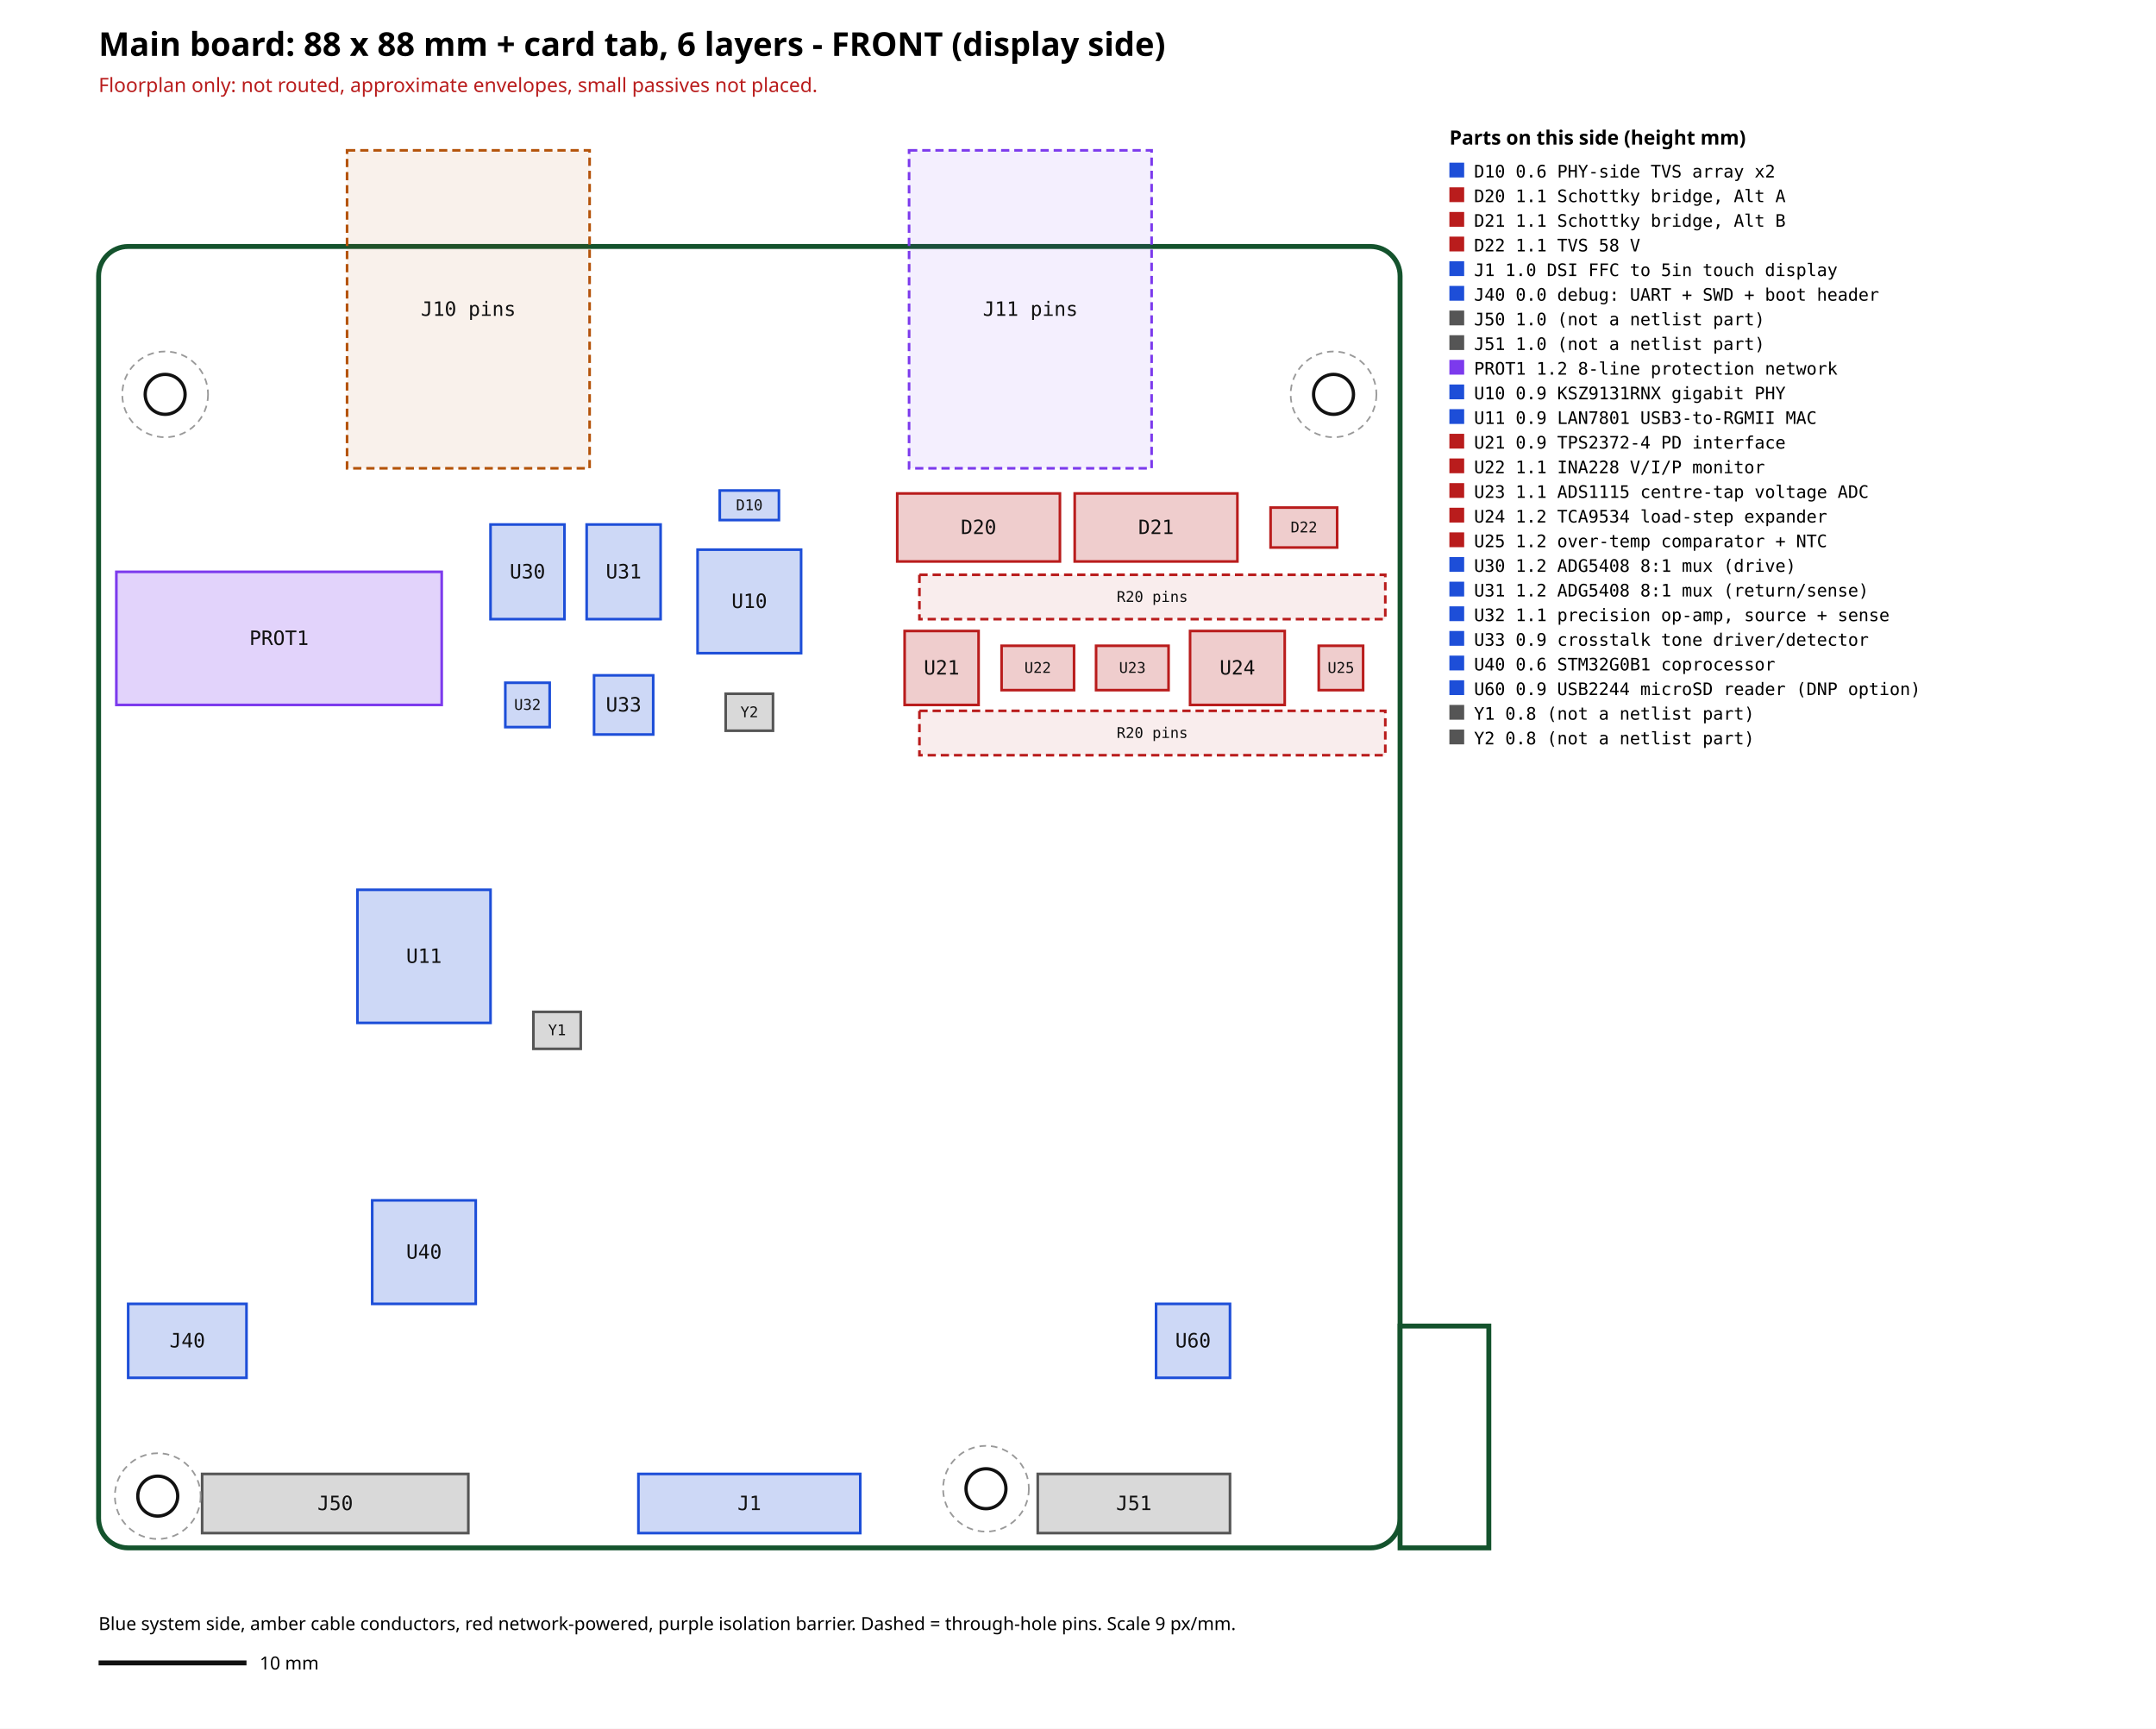
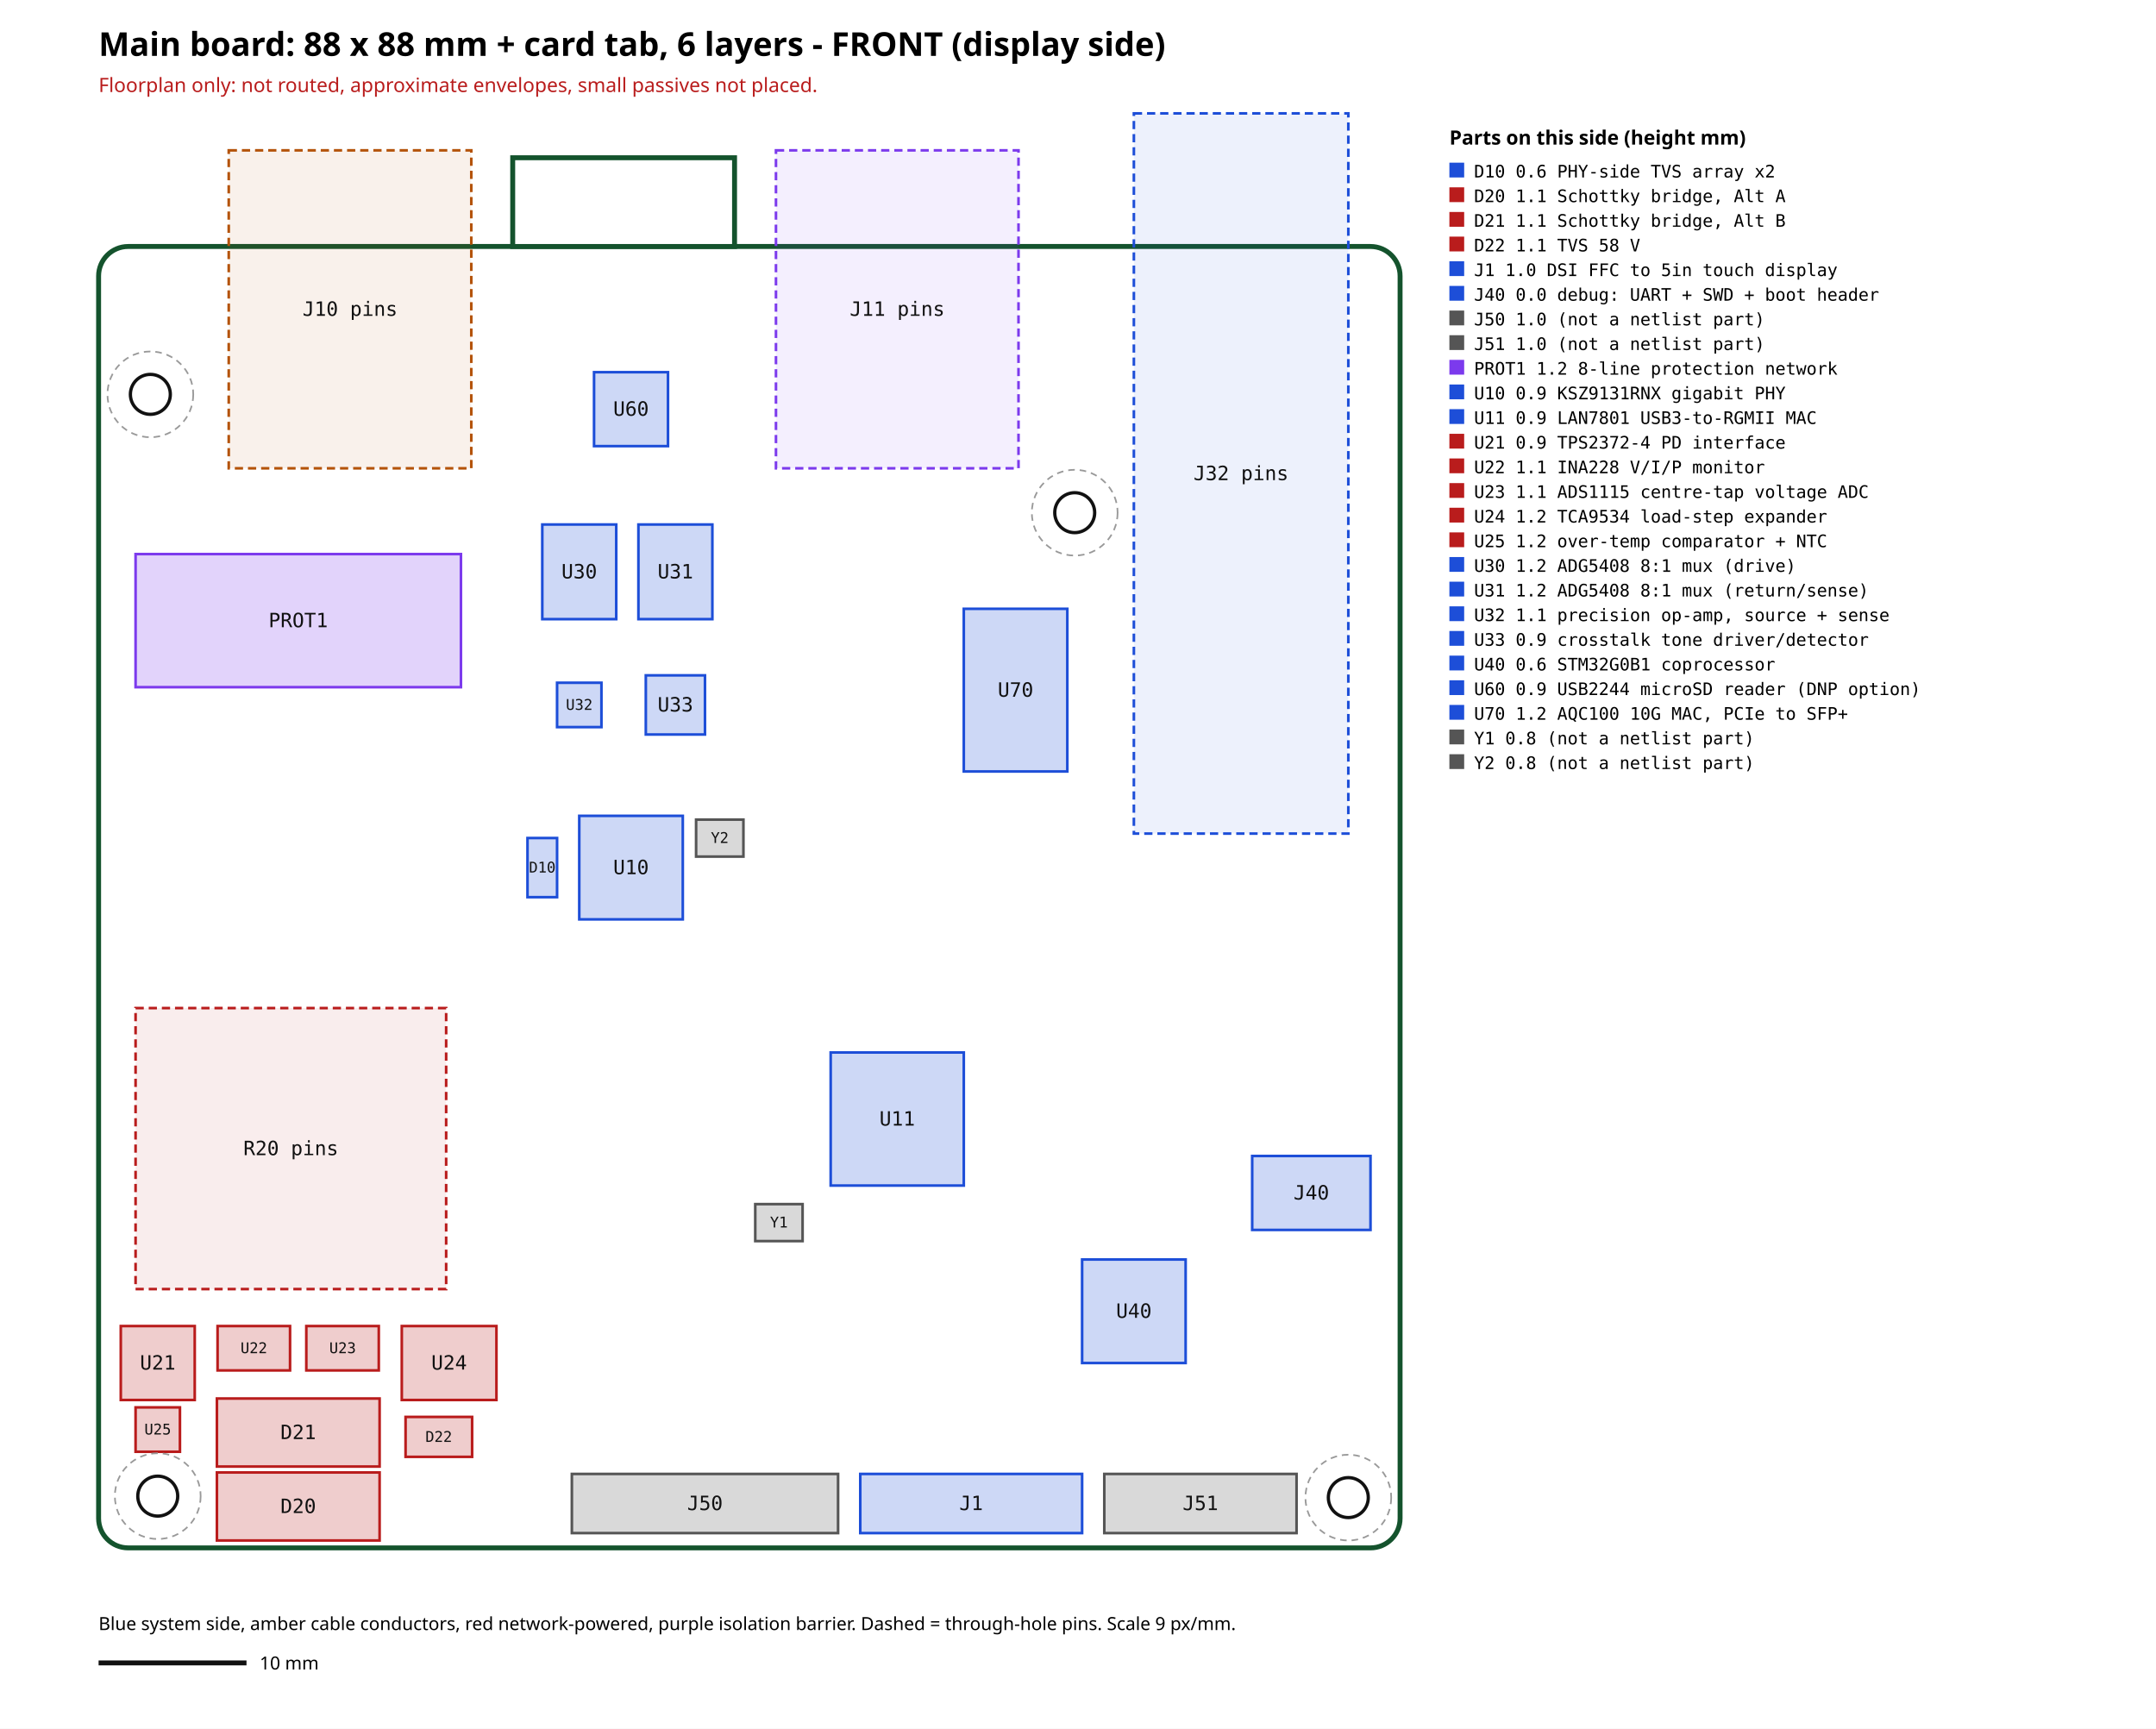
<svg xmlns="http://www.w3.org/2000/svg" viewBox="0 0 1312.0 1052.0" width="1312.0" height="1052.0">
  <rect width="1312.0" height="1052.0" fill="#fff" />
  <text x="60" y="34" font-size="20" font-weight="bold" font-family="sans-serif">Main board: 88 x 88 mm + card tab, 6 layers - FRONT (display side)</text>
  <text x="60" y="56" font-size="12" fill="#b91c1c" font-family="sans-serif">Floorplan only: not routed, approximate envelopes, small passives not placed.</text>
  <rect x="60.0" y="150.0" width="792.0" height="792.0" rx="18.0" fill="none" stroke="#14532d" stroke-width="3" />
-   <rect x="852.0" y="807.0" width="54.0" height="135.0" fill="#fff" stroke="#14532d" stroke-width="3" />
-   <rect x="211.2" y="91.5" width="147.6" height="193.5" fill="#b45309" fill-opacity="0.08" stroke="#b45309" stroke-width="1.6" stroke-dasharray="5 3" />
-   <text x="285.0" y="192.2" font-size="12" text-anchor="middle" font-family="monospace" fill="#111">J10 pins</text>
-   <rect x="553.2" y="91.5" width="147.6" height="193.5" fill="#7c3aed" fill-opacity="0.08" stroke="#7c3aed" stroke-width="1.6" stroke-dasharray="5 3" />
-   <text x="627.0" y="192.2" font-size="12" text-anchor="middle" font-family="monospace" fill="#111">J11 pins</text>
-   <rect x="559.5" y="432.6" width="283.5" height="27.0" fill="#b91c1c" fill-opacity="0.08" stroke="#b91c1c" stroke-width="1.6" stroke-dasharray="5 3" />
-   <text x="701.2" y="449.1" font-size="9" text-anchor="middle" font-family="monospace" fill="#111">R20 pins</text>
-   <rect x="559.5" y="349.8" width="283.5" height="27.0" fill="#b91c1c" fill-opacity="0.08" stroke="#b91c1c" stroke-width="1.6" stroke-dasharray="5 3" />
-   <text x="701.2" y="366.3" font-size="9" text-anchor="middle" font-family="monospace" fill="#111">R20 pins</text>
-   <rect x="70.8" y="348.0" width="198.0" height="81.0" fill="#7c3aed" fill-opacity="0.22" stroke="#7c3aed" stroke-width="1.6" />
-   <text x="169.8" y="392.5" font-size="12" text-anchor="middle" font-family="monospace" fill="#111">PROT1</text>
-   <rect x="298.5" y="319.2" width="45.0" height="57.6" fill="#1d4ed8" fill-opacity="0.22" stroke="#1d4ed8" stroke-width="1.6" />
-   <text x="321.0" y="352.0" font-size="12" text-anchor="middle" font-family="monospace" fill="#111">U30</text>
-   <rect x="357.0" y="319.2" width="45.0" height="57.6" fill="#1d4ed8" fill-opacity="0.22" stroke="#1d4ed8" stroke-width="1.6" />
-   <text x="379.5" y="352.0" font-size="12" text-anchor="middle" font-family="monospace" fill="#111">U31</text>
-   <rect x="307.5" y="415.5" width="27.0" height="27.0" fill="#1d4ed8" fill-opacity="0.22" stroke="#1d4ed8" stroke-width="1.6" />
-   <text x="321.0" y="432.0" font-size="9" text-anchor="middle" font-family="monospace" fill="#111">U32</text>
-   <rect x="361.5" y="411.0" width="36.0" height="36.0" fill="#1d4ed8" fill-opacity="0.22" stroke="#1d4ed8" stroke-width="1.6" />
-   <text x="379.5" y="433.0" font-size="12" text-anchor="middle" font-family="monospace" fill="#111">U33</text>
-   <rect x="424.5" y="334.5" width="63.0" height="63.0" fill="#1d4ed8" fill-opacity="0.22" stroke="#1d4ed8" stroke-width="1.6" />
-   <text x="456.0" y="370.0" font-size="12" text-anchor="middle" font-family="monospace" fill="#111">U10</text>
-   <rect x="438.0" y="298.5" width="36.0" height="18.0" fill="#1d4ed8" fill-opacity="0.22" stroke="#1d4ed8" stroke-width="1.6" />
-   <text x="456.0" y="310.5" font-size="9" text-anchor="middle" font-family="monospace" fill="#111">D10</text>
-   <rect x="324.6" y="615.8" width="28.8" height="22.5" fill="#555" fill-opacity="0.22" stroke="#555" stroke-width="1.6" />
-   <text x="339.0" y="630.0" font-size="9" text-anchor="middle" font-family="monospace" fill="#111">Y1</text>
-   <rect x="441.6" y="422.2" width="28.8" height="22.5" fill="#555" fill-opacity="0.22" stroke="#555" stroke-width="1.6" />
-   <text x="456.0" y="436.5" font-size="9" text-anchor="middle" font-family="monospace" fill="#111">Y2</text>
-   <rect x="217.5" y="541.5" width="81.0" height="81.0" fill="#1d4ed8" fill-opacity="0.22" stroke="#1d4ed8" stroke-width="1.6" />
-   <text x="258.0" y="586.0" font-size="12" text-anchor="middle" font-family="monospace" fill="#111">U11</text>
-   <rect x="226.5" y="730.5" width="63.0" height="63.0" fill="#1d4ed8" fill-opacity="0.22" stroke="#1d4ed8" stroke-width="1.6" />
-   <text x="258.0" y="766.0" font-size="12" text-anchor="middle" font-family="monospace" fill="#111">U40</text>
-   <rect x="78.0" y="793.5" width="72.0" height="45.0" fill="#1d4ed8" fill-opacity="0.22" stroke="#1d4ed8" stroke-width="1.6" />
-   <text x="114.0" y="820.0" font-size="12" text-anchor="middle" font-family="monospace" fill="#111">J40</text>
-   <rect x="703.5" y="793.5" width="45.0" height="45.0" fill="#1d4ed8" fill-opacity="0.22" stroke="#1d4ed8" stroke-width="1.6" />
-   <text x="726.0" y="820.0" font-size="12" text-anchor="middle" font-family="monospace" fill="#111">U60</text>
-   <rect x="550.5" y="384.0" width="45.0" height="45.0" fill="#b91c1c" fill-opacity="0.22" stroke="#b91c1c" stroke-width="1.6" />
-   <text x="573.0" y="410.5" font-size="12" text-anchor="middle" font-family="monospace" fill="#111">U21</text>
-   <rect x="609.5" y="393.0" width="44.1" height="27.0" fill="#b91c1c" fill-opacity="0.22" stroke="#b91c1c" stroke-width="1.6" />
-   <text x="631.5" y="409.5" font-size="9" text-anchor="middle" font-family="monospace" fill="#111">U22</text>
-   <rect x="667.0" y="393.0" width="44.1" height="27.0" fill="#b91c1c" fill-opacity="0.22" stroke="#b91c1c" stroke-width="1.6" />
-   <text x="689.1" y="409.5" font-size="9" text-anchor="middle" font-family="monospace" fill="#111">U23</text>
-   <rect x="724.2" y="384.0" width="57.6" height="45.0" fill="#b91c1c" fill-opacity="0.22" stroke="#b91c1c" stroke-width="1.6" />
-   <text x="753.0" y="410.5" font-size="12" text-anchor="middle" font-family="monospace" fill="#111">U24</text>
-   <rect x="802.5" y="393.0" width="27.0" height="27.0" fill="#b91c1c" fill-opacity="0.22" stroke="#b91c1c" stroke-width="1.6" />
-   <text x="816.0" y="409.5" font-size="9" text-anchor="middle" font-family="monospace" fill="#111">U25</text>
-   <rect x="546.0" y="300.3" width="99.0" height="41.4" fill="#b91c1c" fill-opacity="0.22" stroke="#b91c1c" stroke-width="1.6" />
-   <text x="595.5" y="325.0" font-size="12" text-anchor="middle" font-family="monospace" fill="#111">D20</text>
-   <rect x="654.0" y="300.3" width="99.0" height="41.4" fill="#b91c1c" fill-opacity="0.22" stroke="#b91c1c" stroke-width="1.6" />
-   <text x="703.5" y="325.0" font-size="12" text-anchor="middle" font-family="monospace" fill="#111">D21</text>
-   <rect x="773.2" y="308.9" width="40.5" height="24.3" fill="#b91c1c" fill-opacity="0.22" stroke="#b91c1c" stroke-width="1.6" />
-   <text x="793.5" y="324.0" font-size="9" text-anchor="middle" font-family="monospace" fill="#111">D22</text>
-   <rect x="123.0" y="897.0" width="162.0" height="36.0" fill="#555" fill-opacity="0.22" stroke="#555" stroke-width="1.6" />
-   <text x="204.0" y="919.0" font-size="12" text-anchor="middle" font-family="monospace" fill="#111">J50</text>
-   <rect x="388.5" y="897.0" width="135.0" height="36.0" fill="#1d4ed8" fill-opacity="0.22" stroke="#1d4ed8" stroke-width="1.6" />
-   <text x="456.0" y="919.0" font-size="12" text-anchor="middle" font-family="monospace" fill="#111">J1</text>
-   <rect x="631.5" y="897.0" width="117.0" height="36.0" fill="#555" fill-opacity="0.22" stroke="#555" stroke-width="1.6" />
-   <text x="690.0" y="919.0" font-size="12" text-anchor="middle" font-family="monospace" fill="#111">J51</text>
-   <circle cx="100.5" cy="240.0" r="12.15" fill="#fff" stroke="#111" stroke-width="2" />
-   <circle cx="100.5" cy="240.0" r="26.1" fill="none" stroke="#999" stroke-dasharray="4 3" />
-   <circle cx="811.5" cy="240.0" r="12.15" fill="#fff" stroke="#111" stroke-width="2" />
-   <circle cx="811.5" cy="240.0" r="26.1" fill="none" stroke="#999" stroke-dasharray="4 3" />
+   <rect x="312.0" y="96.0" width="135.0" height="54.0" fill="#fff" stroke="#14532d" stroke-width="3" />
+   <rect x="139.2" y="91.5" width="147.6" height="193.5" fill="#b45309" fill-opacity="0.08" stroke="#b45309" stroke-width="1.6" stroke-dasharray="5 3" />
+   <text x="213.0" y="192.2" font-size="12" text-anchor="middle" font-family="monospace" fill="#111">J10 pins</text>
+   <rect x="472.2" y="91.5" width="147.6" height="193.5" fill="#7c3aed" fill-opacity="0.08" stroke="#7c3aed" stroke-width="1.6" stroke-dasharray="5 3" />
+   <text x="546.0" y="192.2" font-size="12" text-anchor="middle" font-family="monospace" fill="#111">J11 pins</text>
+   <rect x="690.0" y="69.0" width="130.5" height="438.3" fill="#1d4ed8" fill-opacity="0.08" stroke="#1d4ed8" stroke-width="1.6" stroke-dasharray="5 3" />
+   <text x="755.2" y="292.2" font-size="12" text-anchor="middle" font-family="monospace" fill="#111">J32 pins</text>
+   <rect x="82.5" y="613.5" width="189.0" height="171.0" fill="#b91c1c" fill-opacity="0.08" stroke="#b91c1c" stroke-width="1.6" stroke-dasharray="5 3" />
+   <text x="177.0" y="703.0" font-size="12" text-anchor="middle" font-family="monospace" fill="#111">R20 pins</text>
+   <rect x="82.5" y="337.2" width="198.0" height="81.0" fill="#7c3aed" fill-opacity="0.22" stroke="#7c3aed" stroke-width="1.6" />
+   <text x="181.5" y="381.7" font-size="12" text-anchor="middle" font-family="monospace" fill="#111">PROT1</text>
+   <rect x="330.0" y="319.2" width="45.0" height="57.6" fill="#1d4ed8" fill-opacity="0.22" stroke="#1d4ed8" stroke-width="1.6" />
+   <text x="352.5" y="352.0" font-size="12" text-anchor="middle" font-family="monospace" fill="#111">U30</text>
+   <rect x="388.5" y="319.2" width="45.0" height="57.6" fill="#1d4ed8" fill-opacity="0.22" stroke="#1d4ed8" stroke-width="1.6" />
+   <text x="411.0" y="352.0" font-size="12" text-anchor="middle" font-family="monospace" fill="#111">U31</text>
+   <rect x="339.0" y="415.5" width="27.0" height="27.0" fill="#1d4ed8" fill-opacity="0.22" stroke="#1d4ed8" stroke-width="1.6" />
+   <text x="352.5" y="432.0" font-size="9" text-anchor="middle" font-family="monospace" fill="#111">U32</text>
+   <rect x="393.0" y="411.0" width="36.0" height="36.0" fill="#1d4ed8" fill-opacity="0.22" stroke="#1d4ed8" stroke-width="1.6" />
+   <text x="411.0" y="433.0" font-size="12" text-anchor="middle" font-family="monospace" fill="#111">U33</text>
+   <rect x="352.5" y="496.5" width="63.0" height="63.0" fill="#1d4ed8" fill-opacity="0.22" stroke="#1d4ed8" stroke-width="1.6" />
+   <text x="384.0" y="532.0" font-size="12" text-anchor="middle" font-family="monospace" fill="#111">U10</text>
+   <rect x="321.0" y="510.0" width="18.0" height="36.0" fill="#1d4ed8" fill-opacity="0.22" stroke="#1d4ed8" stroke-width="1.6" />
+   <text x="330.0" y="531.0" font-size="9" text-anchor="middle" font-family="monospace" fill="#111">D10</text>
+   <rect x="423.6" y="498.8" width="28.8" height="22.5" fill="#555" fill-opacity="0.22" stroke="#555" stroke-width="1.6" />
+   <text x="438.0" y="513.0" font-size="9" text-anchor="middle" font-family="monospace" fill="#111">Y2</text>
+   <rect x="505.5" y="640.5" width="81.0" height="81.0" fill="#1d4ed8" fill-opacity="0.22" stroke="#1d4ed8" stroke-width="1.6" />
+   <text x="546.0" y="685.0" font-size="12" text-anchor="middle" font-family="monospace" fill="#111">U11</text>
+   <rect x="459.6" y="732.8" width="28.8" height="22.5" fill="#555" fill-opacity="0.22" stroke="#555" stroke-width="1.6" />
+   <text x="474.0" y="747.0" font-size="9" text-anchor="middle" font-family="monospace" fill="#111">Y1</text>
+   <rect x="586.5" y="370.5" width="63.0" height="99.0" fill="#1d4ed8" fill-opacity="0.22" stroke="#1d4ed8" stroke-width="1.6" />
+   <text x="618.0" y="424.0" font-size="12" text-anchor="middle" font-family="monospace" fill="#111">U70</text>
+   <rect x="658.5" y="766.5" width="63.0" height="63.0" fill="#1d4ed8" fill-opacity="0.22" stroke="#1d4ed8" stroke-width="1.6" />
+   <text x="690.0" y="802.0" font-size="12" text-anchor="middle" font-family="monospace" fill="#111">U40</text>
+   <rect x="762.0" y="703.5" width="72.0" height="45.0" fill="#1d4ed8" fill-opacity="0.22" stroke="#1d4ed8" stroke-width="1.6" />
+   <text x="798.0" y="730.0" font-size="12" text-anchor="middle" font-family="monospace" fill="#111">J40</text>
+   <rect x="361.5" y="226.5" width="45.0" height="45.0" fill="#1d4ed8" fill-opacity="0.22" stroke="#1d4ed8" stroke-width="1.6" />
+   <text x="384.0" y="253.0" font-size="12" text-anchor="middle" font-family="monospace" fill="#111">U60</text>
+   <rect x="73.5" y="807.0" width="45.0" height="45.0" fill="#b91c1c" fill-opacity="0.22" stroke="#b91c1c" stroke-width="1.6" />
+   <text x="96.0" y="833.5" font-size="12" text-anchor="middle" font-family="monospace" fill="#111">U21</text>
+   <rect x="132.4" y="807.0" width="44.1" height="27.0" fill="#b91c1c" fill-opacity="0.22" stroke="#b91c1c" stroke-width="1.6" />
+   <text x="154.5" y="823.5" font-size="9" text-anchor="middle" font-family="monospace" fill="#111">U22</text>
+   <rect x="186.4" y="807.0" width="44.1" height="27.0" fill="#b91c1c" fill-opacity="0.22" stroke="#b91c1c" stroke-width="1.6" />
+   <text x="208.5" y="823.5" font-size="9" text-anchor="middle" font-family="monospace" fill="#111">U23</text>
+   <rect x="244.5" y="807.0" width="57.6" height="45.0" fill="#b91c1c" fill-opacity="0.22" stroke="#b91c1c" stroke-width="1.6" />
+   <text x="273.3" y="833.5" font-size="12" text-anchor="middle" font-family="monospace" fill="#111">U24</text>
+   <rect x="82.5" y="856.5" width="27.0" height="27.0" fill="#b91c1c" fill-opacity="0.22" stroke="#b91c1c" stroke-width="1.6" />
+   <text x="96.0" y="873.0" font-size="9" text-anchor="middle" font-family="monospace" fill="#111">U25</text>
+   <rect x="132.0" y="851.1" width="99.0" height="41.4" fill="#b91c1c" fill-opacity="0.22" stroke="#b91c1c" stroke-width="1.6" />
+   <text x="181.5" y="875.8" font-size="12" text-anchor="middle" font-family="monospace" fill="#111">D21</text>
+   <rect x="132.0" y="896.1" width="99.0" height="41.4" fill="#b91c1c" fill-opacity="0.22" stroke="#b91c1c" stroke-width="1.6" />
+   <text x="181.5" y="920.8" font-size="12" text-anchor="middle" font-family="monospace" fill="#111">D20</text>
+   <rect x="246.8" y="862.3" width="40.5" height="24.3" fill="#b91c1c" fill-opacity="0.22" stroke="#b91c1c" stroke-width="1.6" />
+   <text x="267.0" y="877.5" font-size="9" text-anchor="middle" font-family="monospace" fill="#111">D22</text>
+   <rect x="348.0" y="897.0" width="162.0" height="36.0" fill="#555" fill-opacity="0.22" stroke="#555" stroke-width="1.6" />
+   <text x="429.0" y="919.0" font-size="12" text-anchor="middle" font-family="monospace" fill="#111">J50</text>
+   <rect x="523.5" y="897.0" width="135.0" height="36.0" fill="#1d4ed8" fill-opacity="0.22" stroke="#1d4ed8" stroke-width="1.6" />
+   <text x="591.0" y="919.0" font-size="12" text-anchor="middle" font-family="monospace" fill="#111">J1</text>
+   <rect x="672.0" y="897.0" width="117.0" height="36.0" fill="#555" fill-opacity="0.22" stroke="#555" stroke-width="1.6" />
+   <text x="730.5" y="919.0" font-size="12" text-anchor="middle" font-family="monospace" fill="#111">J51</text>
+   <circle cx="91.5" cy="240.0" r="12.15" fill="#fff" stroke="#111" stroke-width="2" />
+   <circle cx="91.5" cy="240.0" r="26.1" fill="none" stroke="#999" stroke-dasharray="4 3" />
+   <circle cx="654.0" cy="312.0" r="12.15" fill="#fff" stroke="#111" stroke-width="2" />
+   <circle cx="654.0" cy="312.0" r="26.1" fill="none" stroke="#999" stroke-dasharray="4 3" />
  <circle cx="96.0" cy="910.5" r="12.15" fill="#fff" stroke="#111" stroke-width="2" />
  <circle cx="96.0" cy="910.5" r="26.1" fill="none" stroke="#999" stroke-dasharray="4 3" />
-   <circle cx="600.0" cy="906.0" r="12.15" fill="#fff" stroke="#111" stroke-width="2" />
-   <circle cx="600.0" cy="906.0" r="26.1" fill="none" stroke="#999" stroke-dasharray="4 3" />
+   <circle cx="820.5" cy="911.4" r="12.15" fill="#fff" stroke="#111" stroke-width="2" />
+   <circle cx="820.5" cy="911.4" r="26.1" fill="none" stroke="#999" stroke-dasharray="4 3" />
  <text x="882.0" y="88" font-size="12" font-weight="bold" font-family="sans-serif">Parts on this side (height mm)</text>
  <rect x="882.0" y="99" width="9" height="9" fill="#1d4ed8" />
  <text x="897.0" y="108" font-size="10.5" font-family="monospace">D10     0.6  PHY-side TVS array x2</text>
  <rect x="882.0" y="114" width="9" height="9" fill="#b91c1c" />
  <text x="897.0" y="123" font-size="10.5" font-family="monospace">D20     1.1  Schottky bridge, Alt A</text>
  <rect x="882.0" y="129" width="9" height="9" fill="#b91c1c" />
  <text x="897.0" y="138" font-size="10.5" font-family="monospace">D21     1.1  Schottky bridge, Alt B</text>
  <rect x="882.0" y="144" width="9" height="9" fill="#b91c1c" />
  <text x="897.0" y="153" font-size="10.5" font-family="monospace">D22     1.1  TVS 58 V</text>
  <rect x="882.0" y="159" width="9" height="9" fill="#1d4ed8" />
  <text x="897.0" y="168" font-size="10.5" font-family="monospace">J1      1.0  DSI FFC to 5in touch display</text>
  <rect x="882.0" y="174" width="9" height="9" fill="#1d4ed8" />
  <text x="897.0" y="183" font-size="10.5" font-family="monospace">J40     0.0  debug: UART + SWD + boot header</text>
  <rect x="882.0" y="189" width="9" height="9" fill="#555" />
  <text x="897.0" y="198" font-size="10.5" font-family="monospace">J50     1.0  (not a netlist part)</text>
  <rect x="882.0" y="204" width="9" height="9" fill="#555" />
  <text x="897.0" y="213" font-size="10.5" font-family="monospace">J51     1.0  (not a netlist part)</text>
  <rect x="882.0" y="219" width="9" height="9" fill="#7c3aed" />
  <text x="897.0" y="228" font-size="10.5" font-family="monospace">PROT1   1.2  8-line protection network</text>
  <rect x="882.0" y="234" width="9" height="9" fill="#1d4ed8" />
  <text x="897.0" y="243" font-size="10.5" font-family="monospace">U10     0.9  KSZ9131RNX gigabit PHY</text>
  <rect x="882.0" y="249" width="9" height="9" fill="#1d4ed8" />
  <text x="897.0" y="258" font-size="10.5" font-family="monospace">U11     0.9  LAN7801 USB3-to-RGMII MAC</text>
  <rect x="882.0" y="264" width="9" height="9" fill="#b91c1c" />
  <text x="897.0" y="273" font-size="10.5" font-family="monospace">U21     0.9  TPS2372-4 PD interface</text>
  <rect x="882.0" y="279" width="9" height="9" fill="#b91c1c" />
  <text x="897.0" y="288" font-size="10.5" font-family="monospace">U22     1.1  INA228 V/I/P monitor</text>
  <rect x="882.0" y="294" width="9" height="9" fill="#b91c1c" />
  <text x="897.0" y="303" font-size="10.5" font-family="monospace">U23     1.1  ADS1115 centre-tap voltage ADC</text>
  <rect x="882.0" y="309" width="9" height="9" fill="#b91c1c" />
  <text x="897.0" y="318" font-size="10.5" font-family="monospace">U24     1.2  TCA9534 load-step expander</text>
  <rect x="882.0" y="324" width="9" height="9" fill="#b91c1c" />
  <text x="897.0" y="333" font-size="10.5" font-family="monospace">U25     1.2  over-temp comparator + NTC</text>
  <rect x="882.0" y="339" width="9" height="9" fill="#1d4ed8" />
  <text x="897.0" y="348" font-size="10.5" font-family="monospace">U30     1.2  ADG5408 8:1 mux (drive)</text>
  <rect x="882.0" y="354" width="9" height="9" fill="#1d4ed8" />
  <text x="897.0" y="363" font-size="10.5" font-family="monospace">U31     1.2  ADG5408 8:1 mux (return/sense)</text>
  <rect x="882.0" y="369" width="9" height="9" fill="#1d4ed8" />
  <text x="897.0" y="378" font-size="10.5" font-family="monospace">U32     1.1  precision op-amp, source + sense</text>
  <rect x="882.0" y="384" width="9" height="9" fill="#1d4ed8" />
  <text x="897.0" y="393" font-size="10.5" font-family="monospace">U33     0.9  crosstalk tone driver/detector</text>
  <rect x="882.0" y="399" width="9" height="9" fill="#1d4ed8" />
  <text x="897.0" y="408" font-size="10.5" font-family="monospace">U40     0.6  STM32G0B1 coprocessor</text>
  <rect x="882.0" y="414" width="9" height="9" fill="#1d4ed8" />
  <text x="897.0" y="423" font-size="10.5" font-family="monospace">U60     0.9  USB2244 microSD reader (DNP option)</text>
-   <rect x="882.0" y="429" width="9" height="9" fill="#555" />
-   <text x="897.0" y="438" font-size="10.5" font-family="monospace">Y1      0.8  (not a netlist part)</text>
+   <rect x="882.0" y="429" width="9" height="9" fill="#1d4ed8" />
+   <text x="897.0" y="438" font-size="10.5" font-family="monospace">U70     1.2  AQC100 10G MAC, PCIe to SFP+</text>
  <rect x="882.0" y="444" width="9" height="9" fill="#555" />
-   <text x="897.0" y="453" font-size="10.5" font-family="monospace">Y2      0.8  (not a netlist part)</text>
+   <text x="897.0" y="453" font-size="10.5" font-family="monospace">Y1      0.8  (not a netlist part)</text>
+   <rect x="882.0" y="459" width="9" height="9" fill="#555" />
+   <text x="897.0" y="468" font-size="10.5" font-family="monospace">Y2      0.8  (not a netlist part)</text>
  <text x="60" y="992.0" font-size="11" font-family="sans-serif">Blue system side, amber cable conductors, red network-powered, purple isolation barrier. Dashed = through-hole pins. Scale 9 px/mm.</text>
  <line x1="60" y1="1012.0" x2="150.0" y2="1012.0" stroke="#111" stroke-width="3" />
  <text x="158.0" y="1016.0" font-size="11" font-family="sans-serif">10 mm</text>
</svg>
